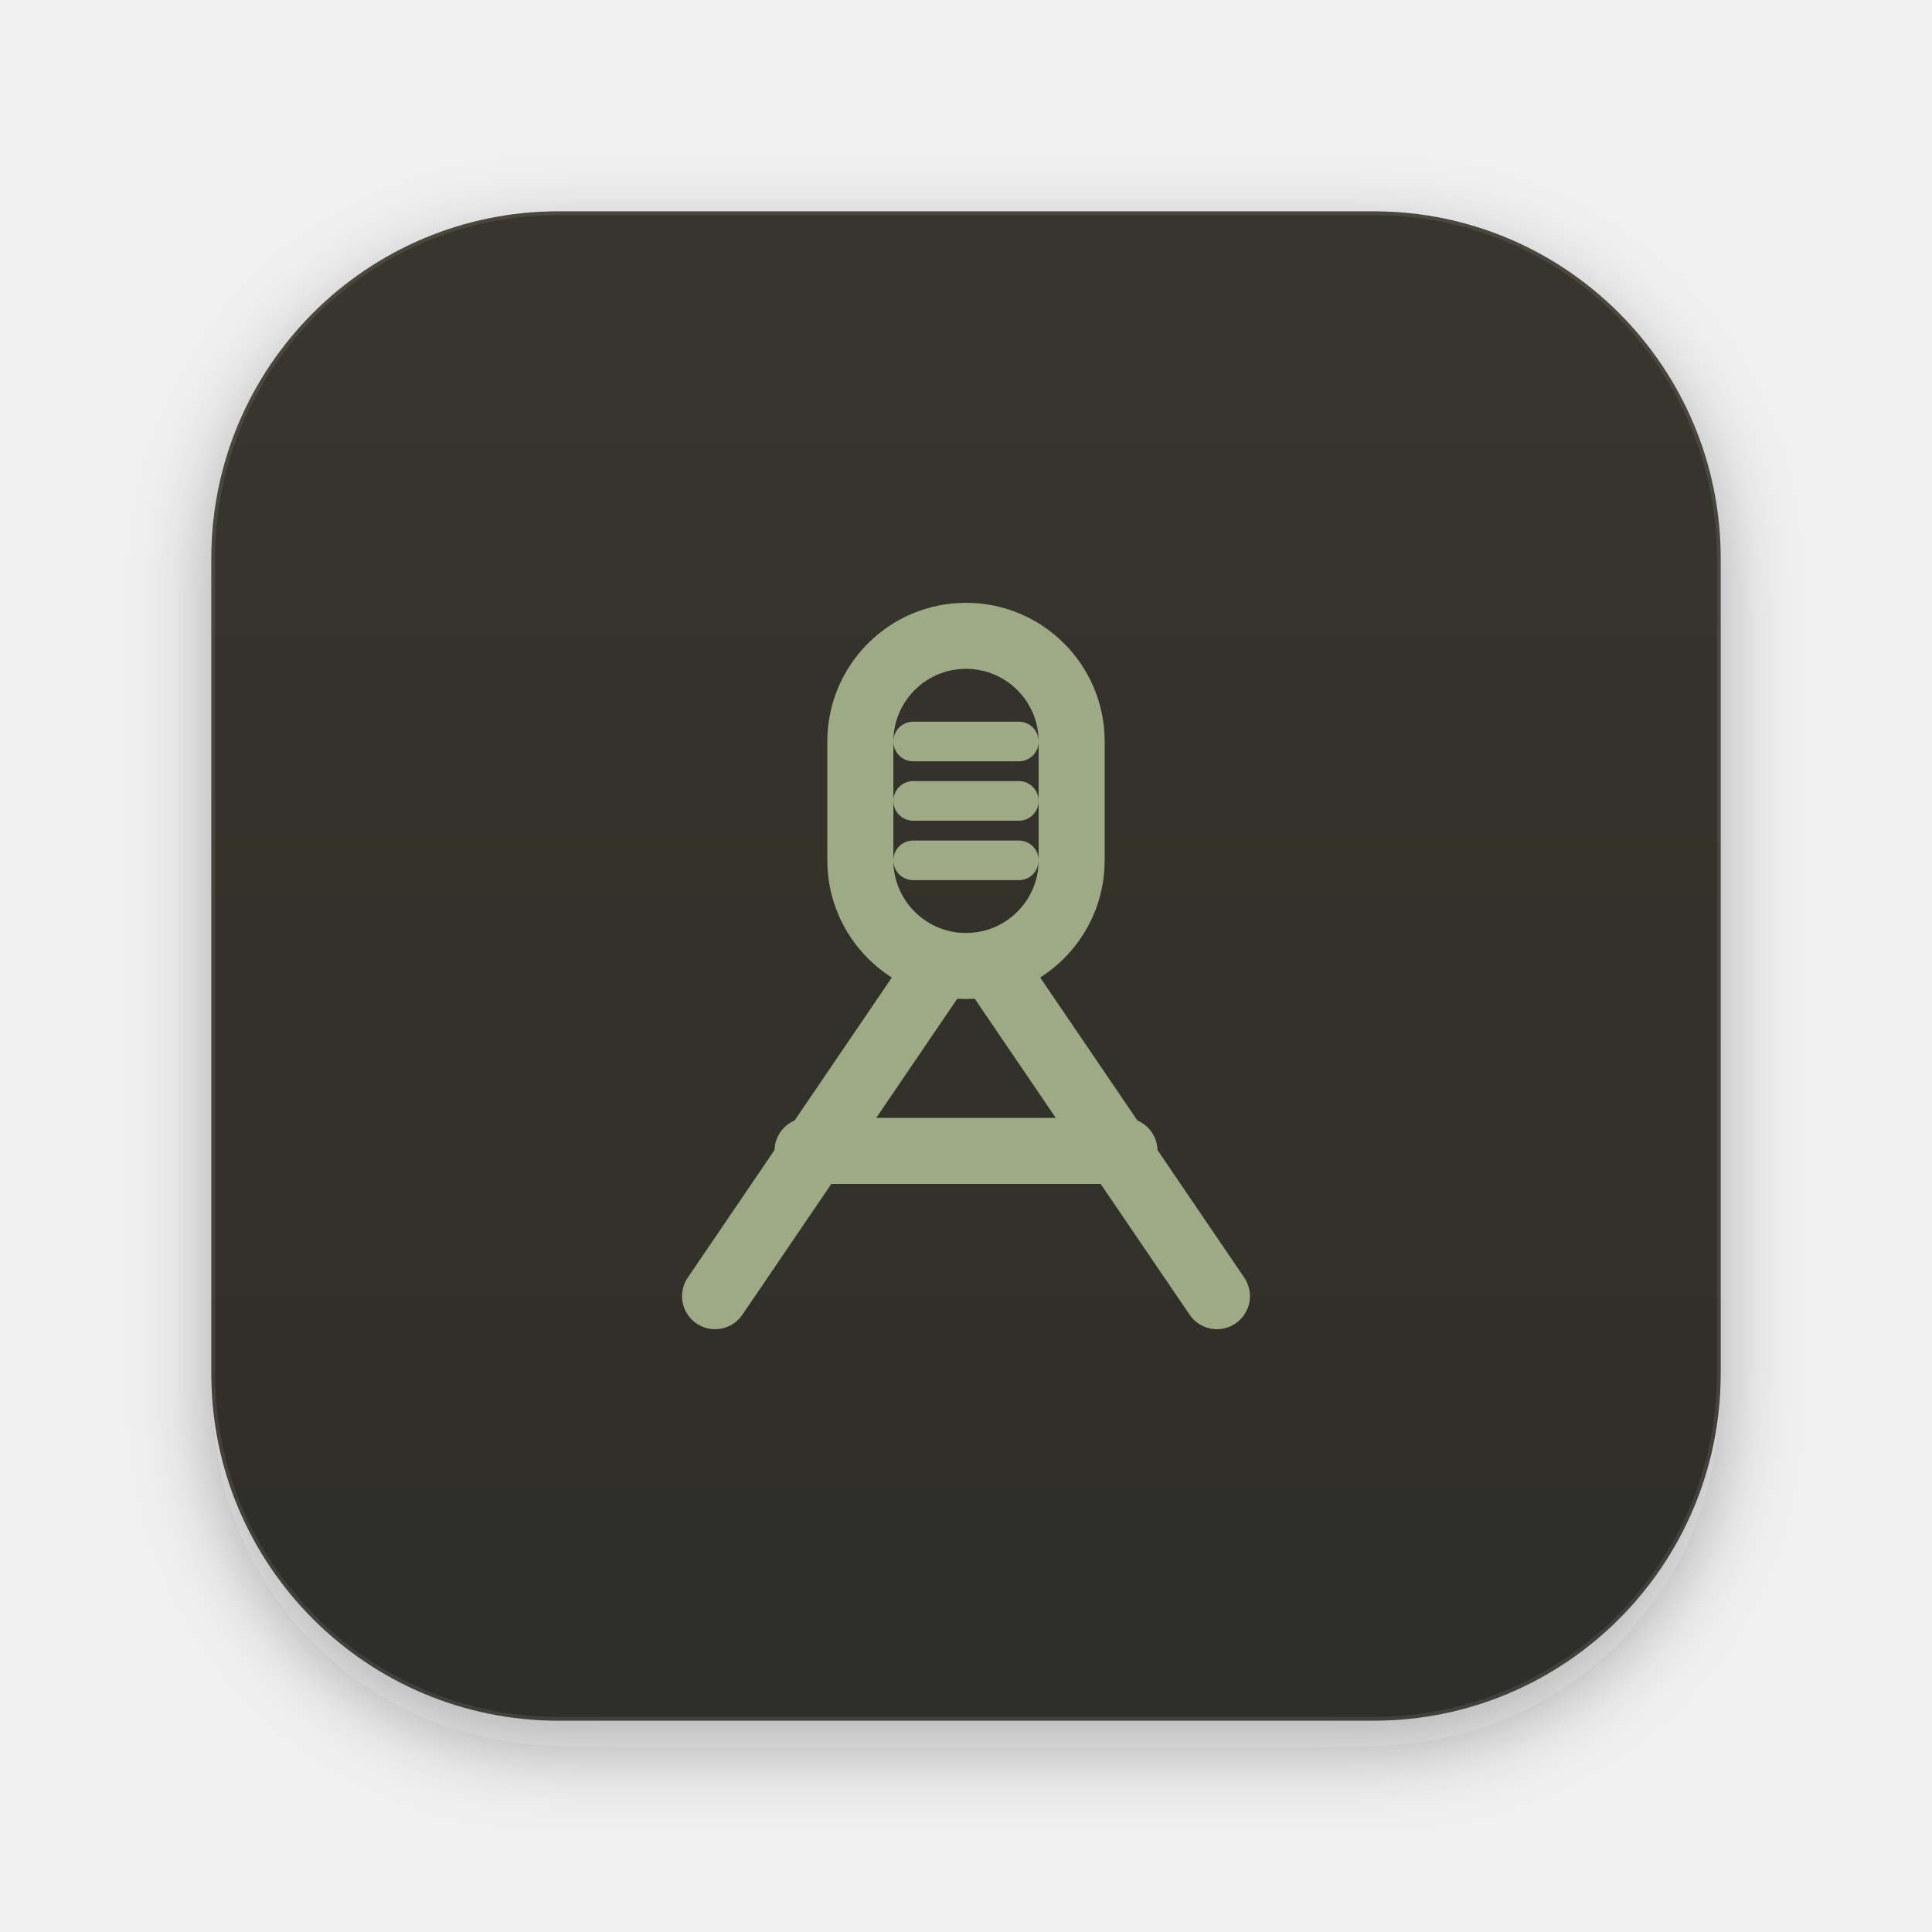
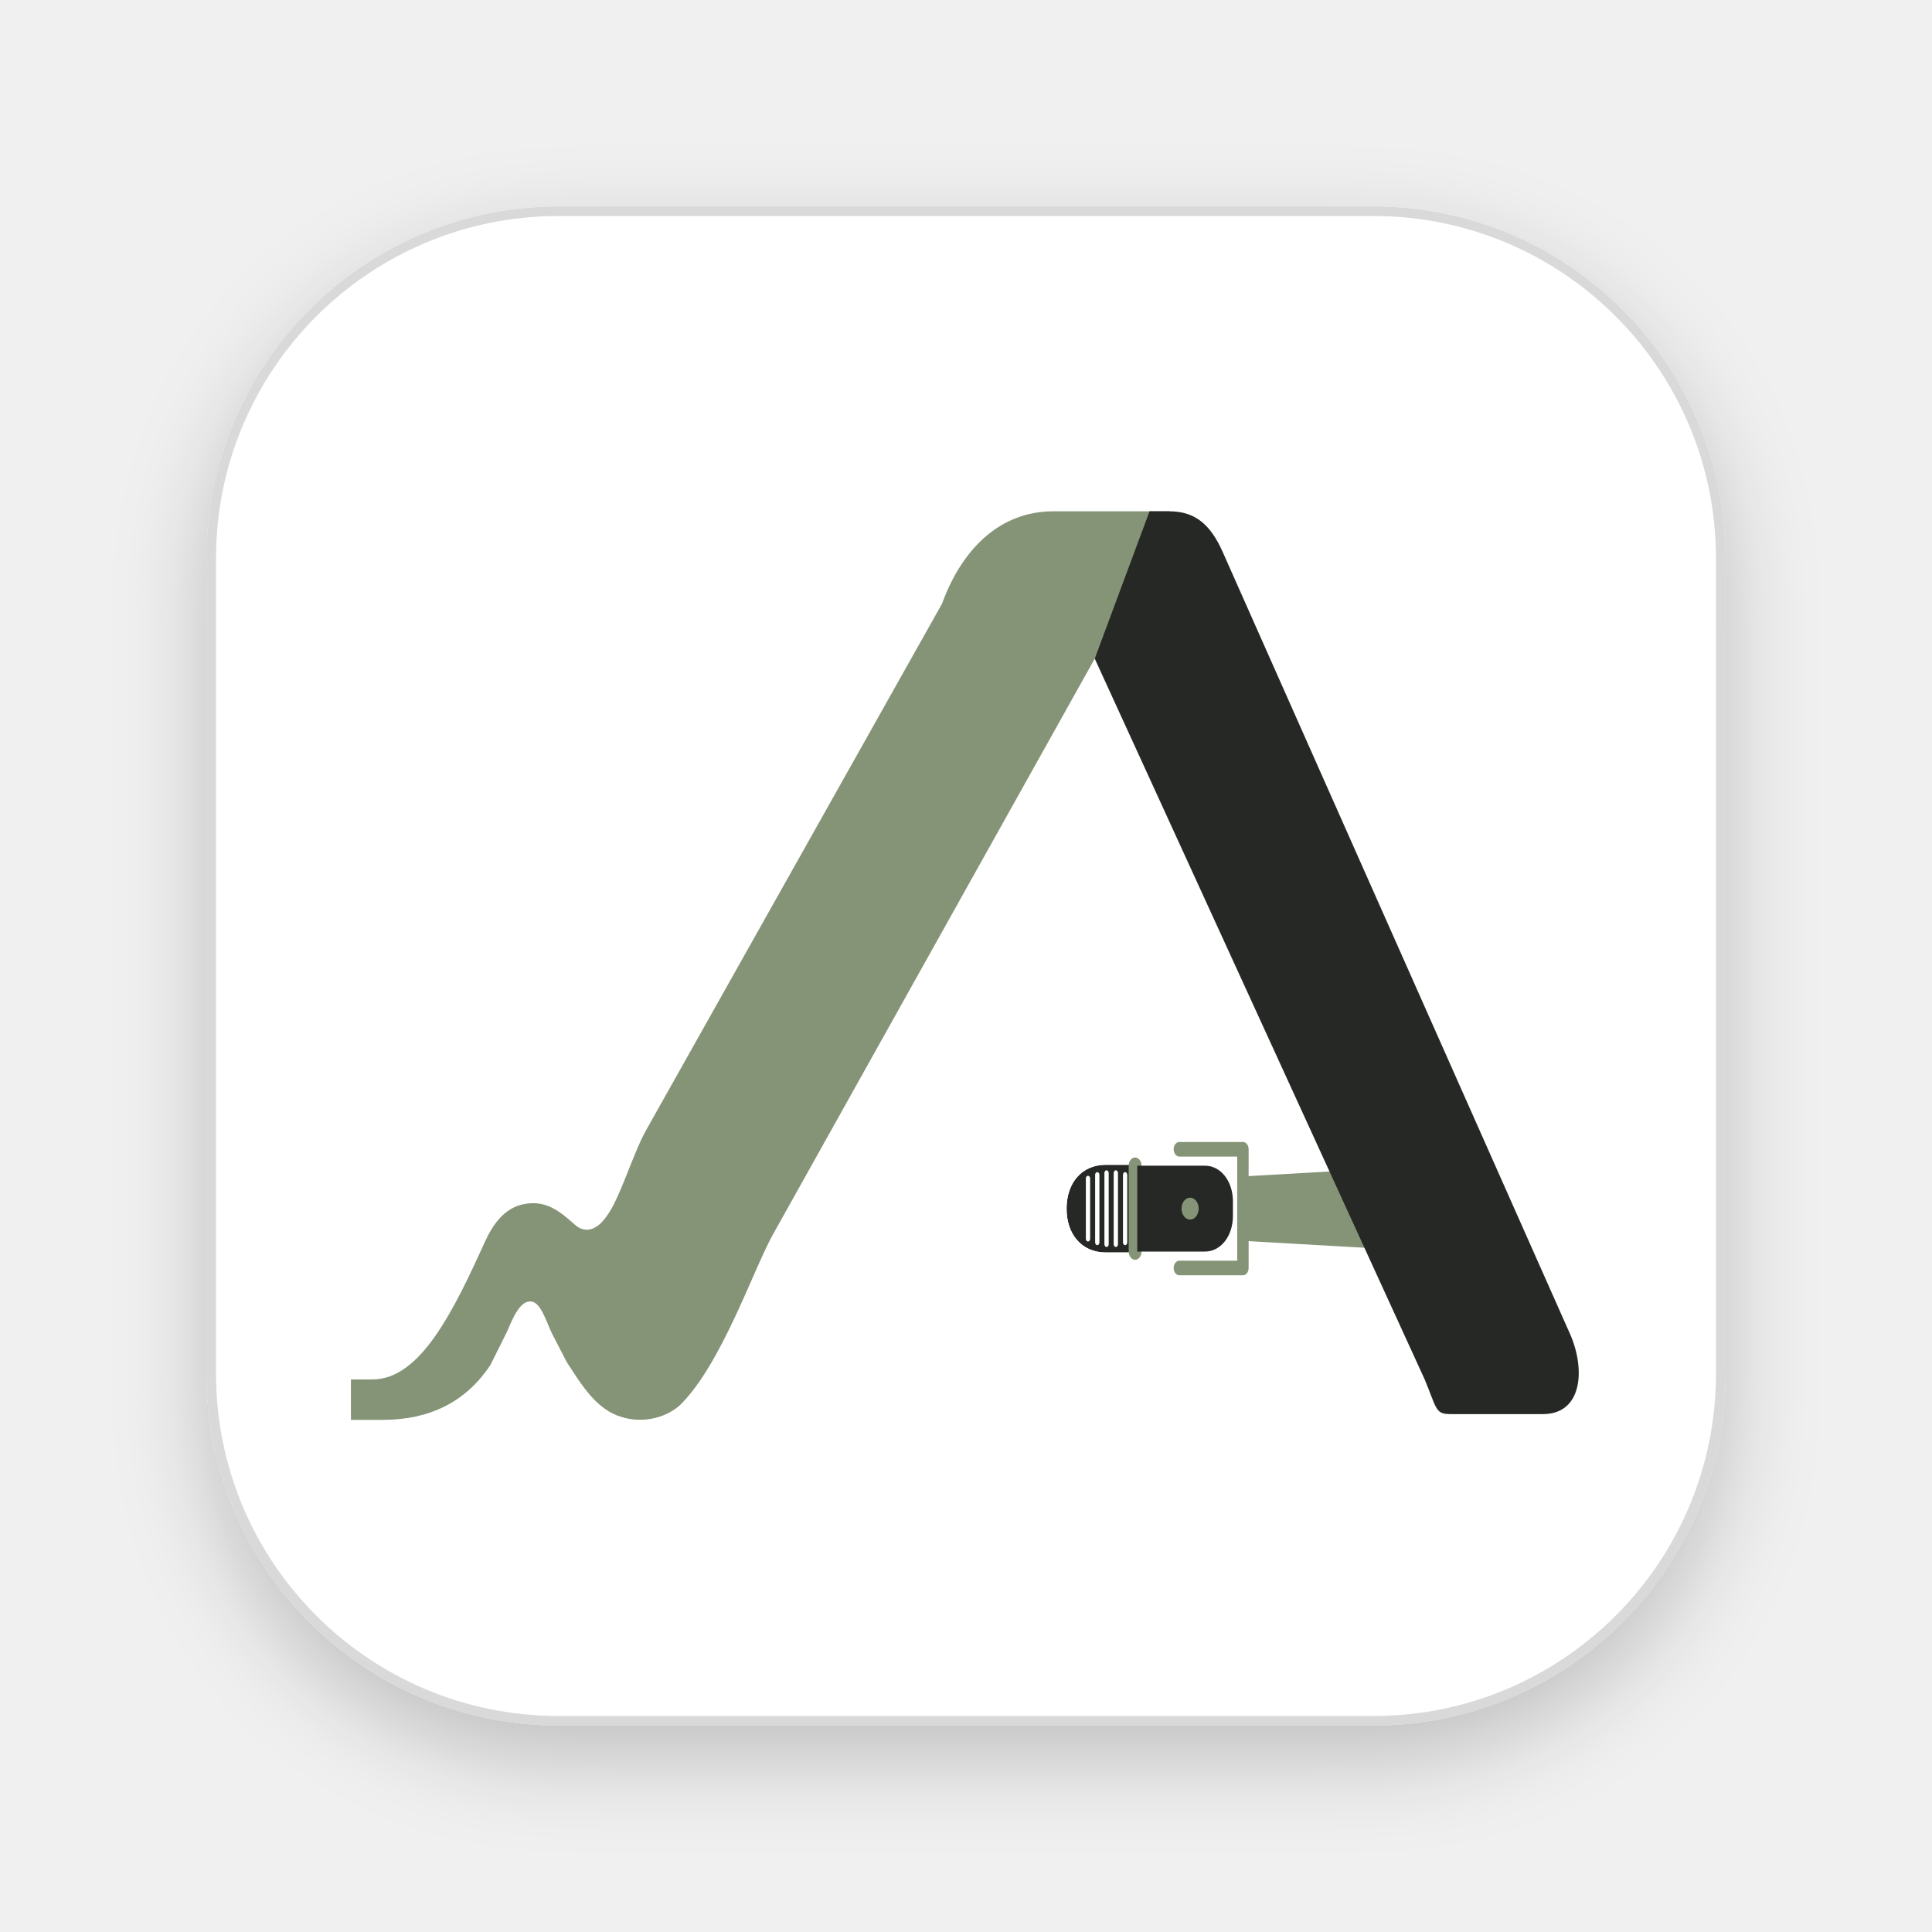
- <svg xmlns="http://www.w3.org/2000/svg" width="1024" height="1024" viewBox="0 0 1024 1024" role="img" aria-label="AlmRecorder app icon">
+ <svg xmlns="http://www.w3.org/2000/svg" width="1024" height="1024" viewBox="0 0 1024 1024" role="img" aria-labelledby="title description">
  <defs>
-     <linearGradient id="bg" x1="0" y1="0" x2="0" y2="1">
-       <stop offset="0" stop-color="#38362F" />
-       <stop offset="1" stop-color="#2E2D29" />
-     </linearGradient>
-     <filter id="sh" x="-15%" y="-15%" width="130%" height="130%">
-       <feDropShadow dx="0" dy="14" stdDeviation="20" flood-color="#1A1916" flood-opacity="0.30" />
+     <filter id="tile-shadow" x="-20%" y="-20%" width="140%" height="145%">
+       <feDropShadow dx="0" dy="18" stdDeviation="24" flood-color="#000000" flood-opacity=".20" />
    </filter>
+     <mask id="app-icon-mesh-cutouts">
+       <path d="           M537 461           V420           C537 386 557 365 585 365           C613 365 633 386 633 420           V461           Z         " fill="white" />
+       <rect x="549" y="392" width="72" height="6" rx="3" fill="black" />
+       <rect x="545" y="405" width="80" height="6" rx="3" fill="black" />
+       <rect x="543" y="418" width="84" height="6" rx="3" fill="black" />
+       <rect x="543" y="431" width="84" height="6" rx="3" fill="black" />
+       <rect x="545" y="444" width="80" height="6" rx="3" fill="black" />
+     </mask>
  </defs>
-   <rect x="112" y="112" width="800" height="800" rx="184" fill="url(#bg)" filter="url(#sh)" />
-   <rect x="113" y="113" width="798" height="798" rx="183" fill="none" stroke="#F4EFE3" stroke-opacity="0.10" stroke-width="2" />
-   <g transform="translate(512,512) scale(7) translate(-32,-32)" fill="none" stroke="#9DAA85" stroke-width="5" stroke-linecap="round" stroke-linejoin="round">
-     <rect x="24" y="7" width="16" height="25" rx="8" />
-     <g stroke-width="3">
-       <line x1="28" y1="15" x2="36" y2="15" />
-       <line x1="28" y1="19.5" x2="36" y2="19.5" />
-       <line x1="28" y1="24" x2="36" y2="24" />
+   <rect x="112" y="112" width="800" height="800" rx="184" fill="#FFFFFF" stroke="#D9D9D9" stroke-width="5" filter="url(#tile-shadow)" />
+   <g transform="translate(186 271) scale(.88) translate(-132 -194)" shape-rendering="geometricPrecision">
+     <path transform="translate(0 194) scale(1 .87) translate(0 -194)" d="         M132 795         H145         C174 795 194 747 213 699         C221 679 231 673 242 673         C253 673 261 682 267 688         C273 694 280 692 286 682         C294 670 302 638 310 622         L488 258         C500 220 523 194 555 194         H625         L580 296         L386 695         C374 720 355 785 330 813         C320 823 306 825 295 821         C280 816 271 799 262 783         L253 763         C249 753 246 741 240 741         C234 741 230 751 226 762         L216 785         C201 811 179 823 151 823         H132         Z       " fill="#859477" />
+     <g transform="translate(640 614) rotate(-90) scale(.55 .43) translate(-585 -544)">
+       <path d="           M537 461           V420           C537 386 557 365 585 365           C613 365 633 386 633 420           V461           Z         " fill="#252824" mask="url(#app-icon-mesh-cutouts)" />
+       <rect x="529" y="452" width="112" height="18" rx="9" fill="#859477" />
+       <path d="           M538 464           H632           V559           C632 581 615 598 593 598           H577           C555 598 538 581 538 559           Z         " fill="#252824" />
+       <circle cx="585" cy="538" r="12" fill="#859477" />
+       <path d="M520 523 V612 H650 V523" fill="none" stroke="#859477" stroke-width="16" stroke-linecap="round" stroke-linejoin="round" />
+       <path d="M550 606 H620 L630 830 H540 Z" fill="#859477" />
    </g>
-     <line x1="30" y1="32" x2="13" y2="57" />
-     <line x1="34" y1="32" x2="51" y2="57" />
-     <line x1="20" y1="46" x2="44" y2="46" />
+     <path transform="translate(0 194) scale(1 .87) translate(0 -194)" d="         M613 194         H625         C641 194 650 204 657 222         L865.4 761.3         C876 787 874 819 850 819         H794         C785 819 786 815 778.6 794.7         L580 296         L613 194         Z       " fill="#252824" />
  </g>
</svg>
